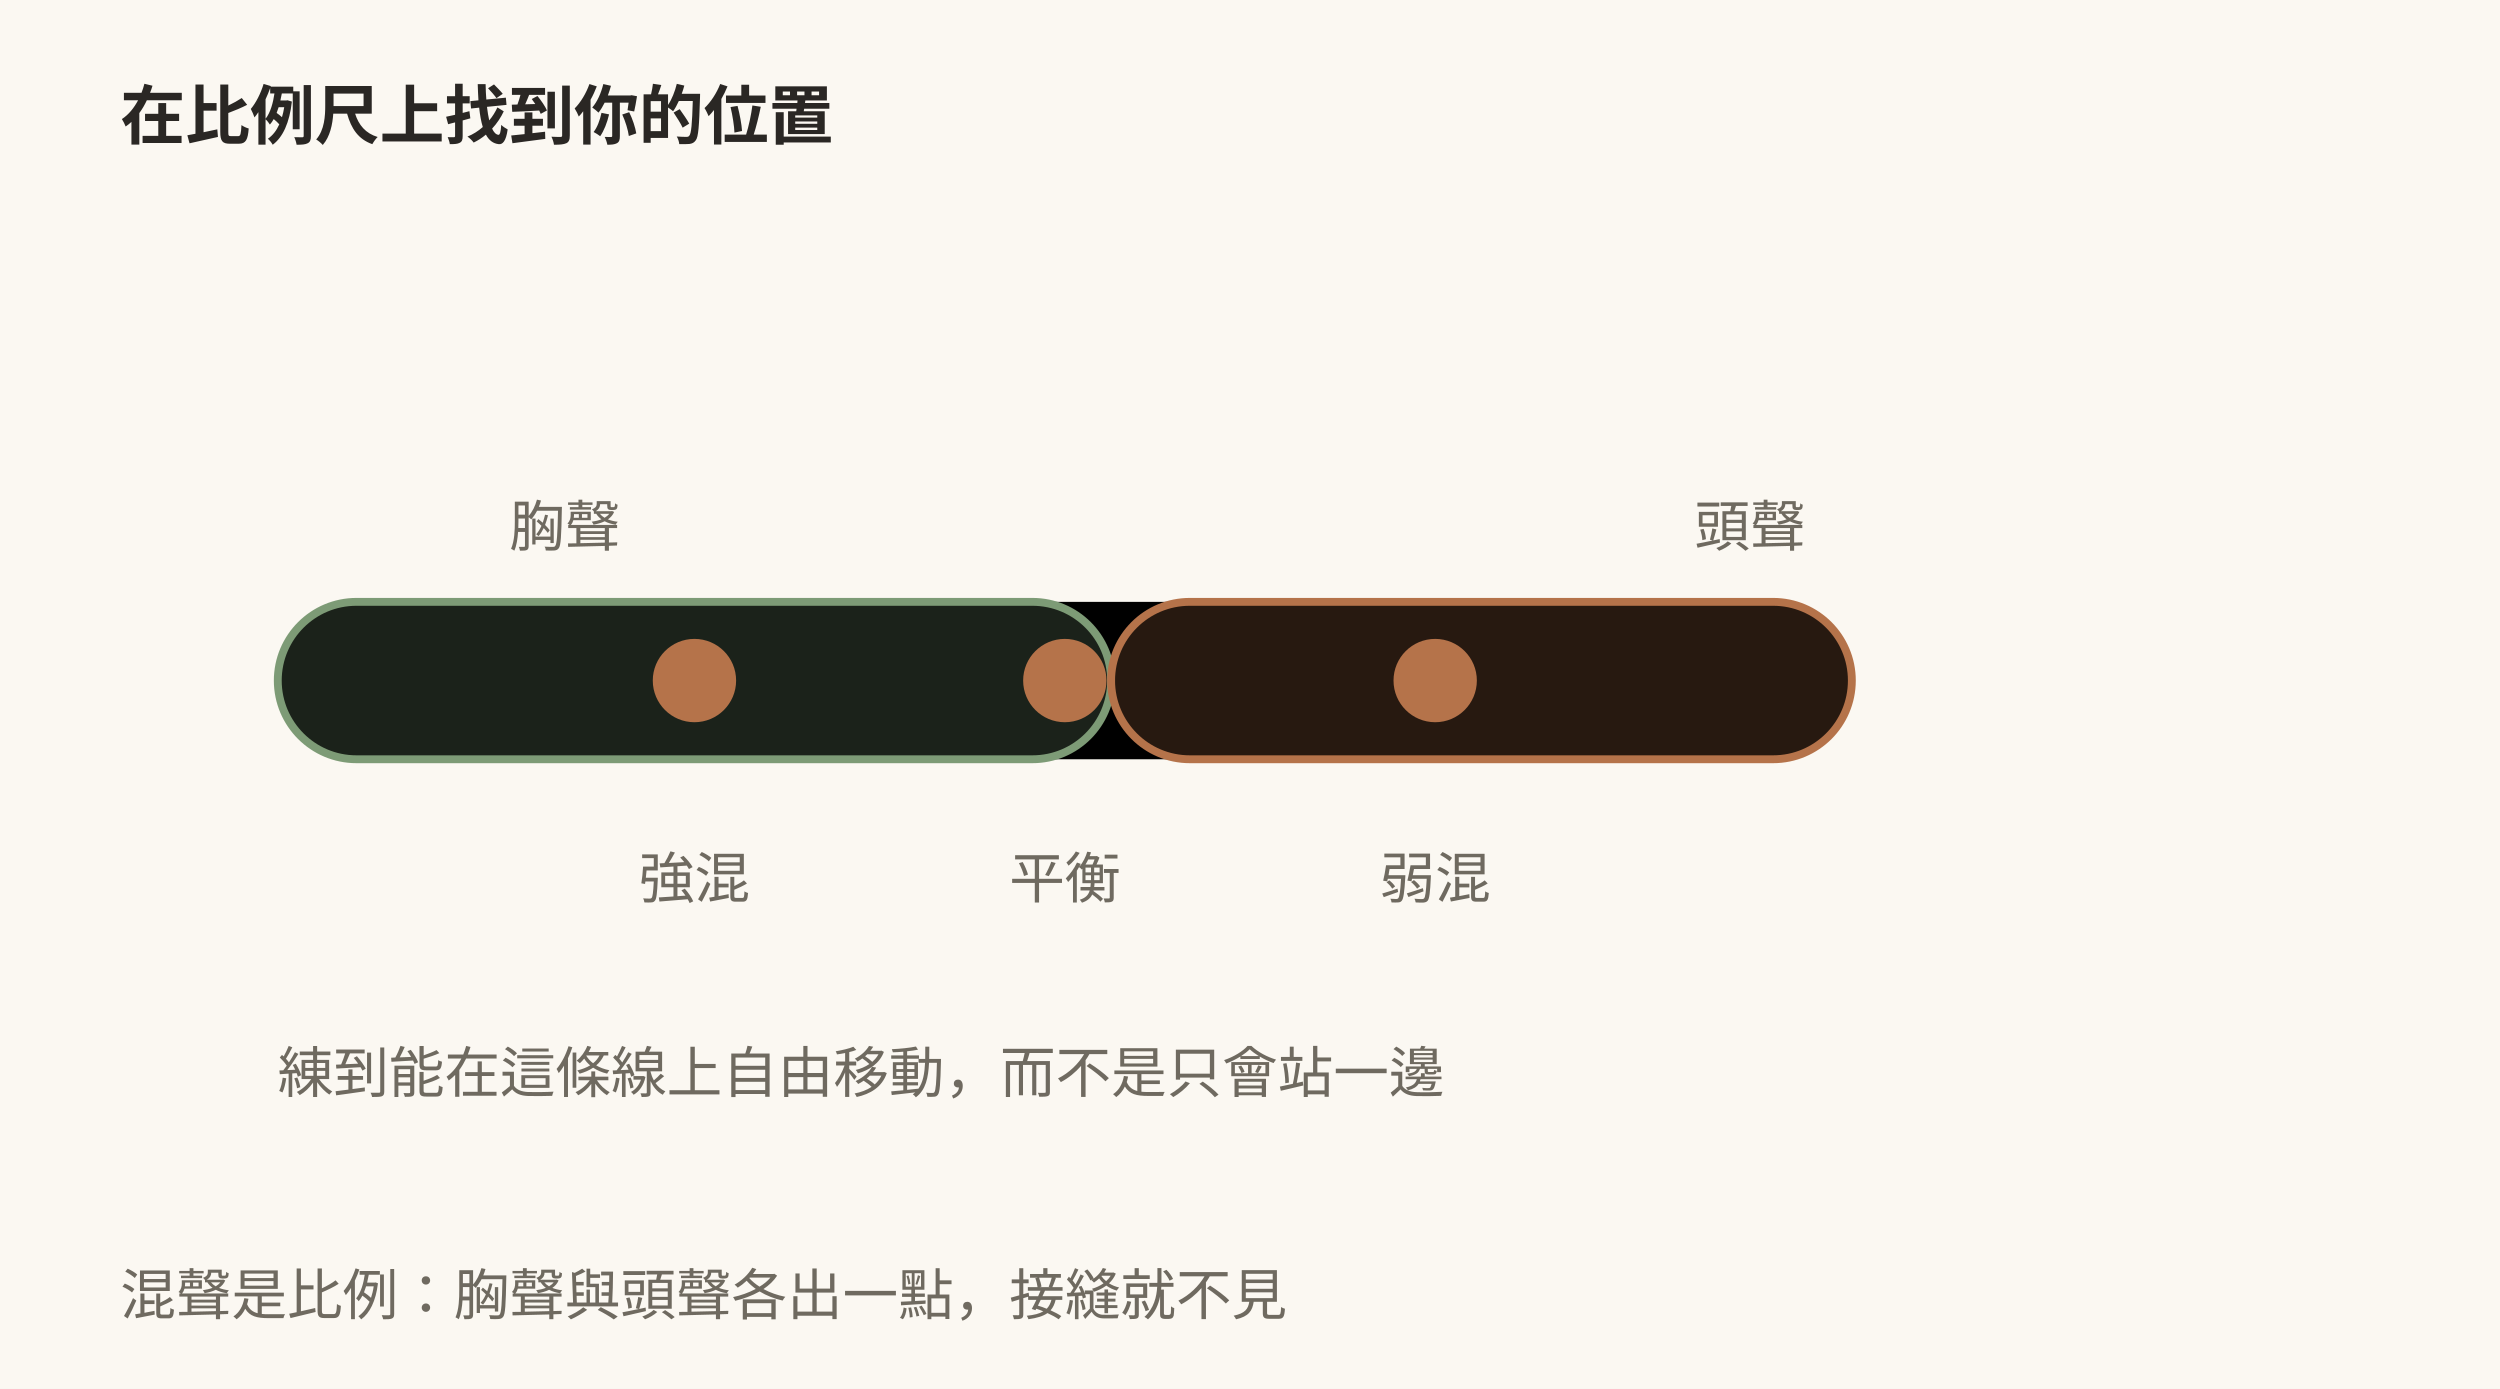
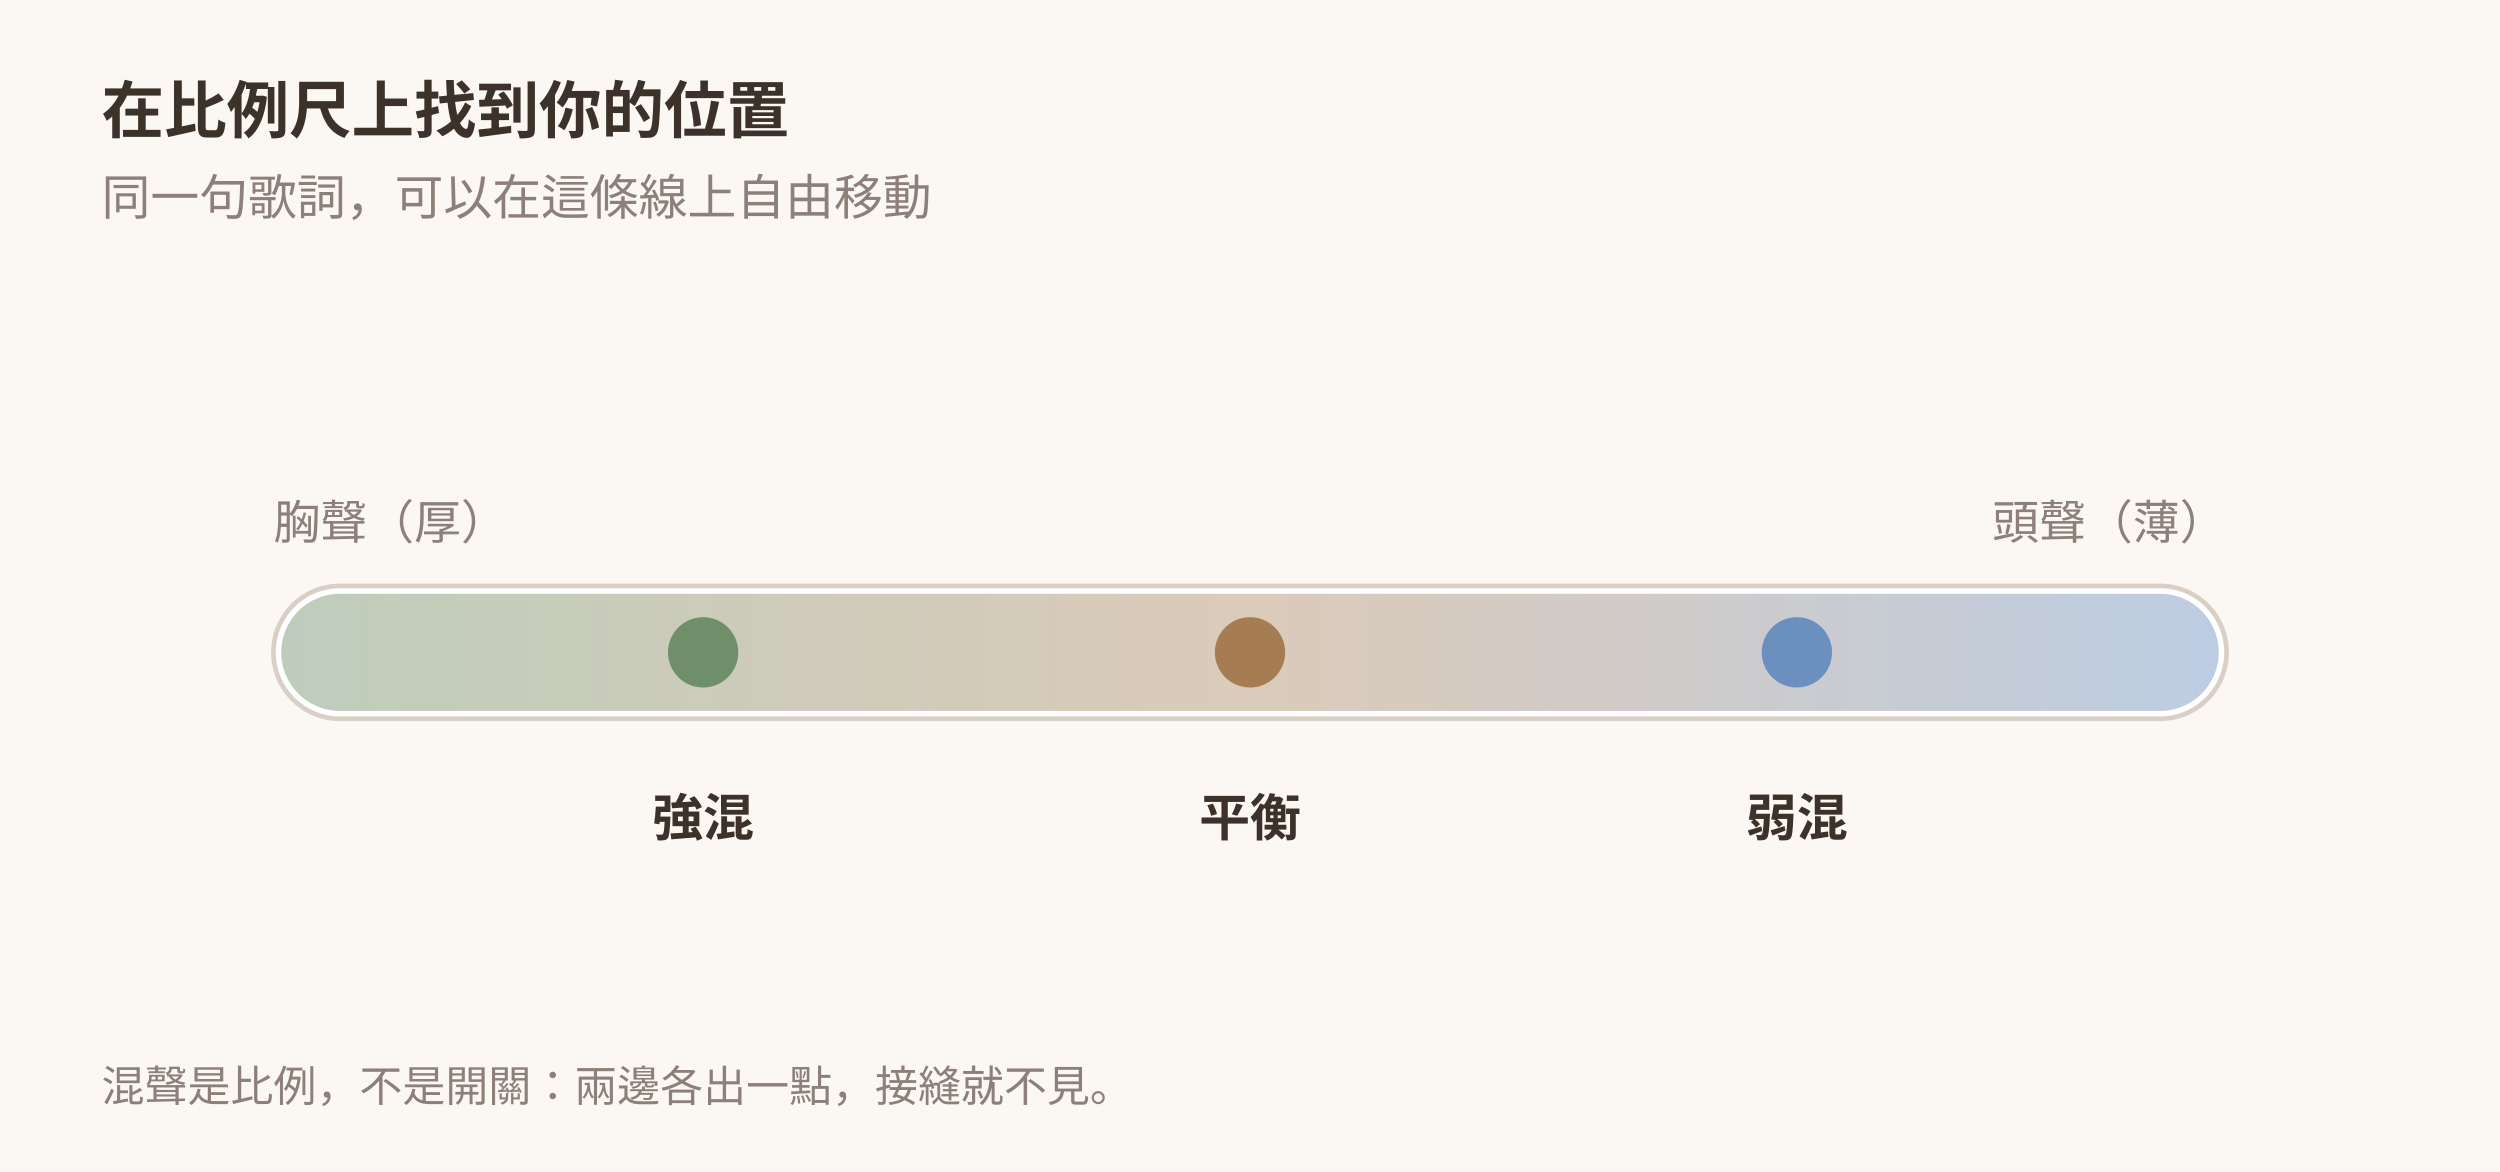
- <svg xmlns="http://www.w3.org/2000/svg" viewBox="0 0 540 300" role="img" aria-label="在比例尺上找到你的位置">
-   <rect width="540" height="300" fill="#fbf8f2" />
+ <svg xmlns="http://www.w3.org/2000/svg" viewBox="0 0 640 300" role="img" aria-label="在比例尺上找到你的位置">
+   <rect width="640" height="300" fill="#FBF8F4" />
  <style>
-     .out   { fill: none; stroke: #2a2724; stroke-width: 1.8; stroke-linejoin: round; stroke-linecap: round; }
-     .lead  { fill: none; stroke: #2a2724; stroke-width: .9; }
-     .dot   { fill: #2a2724; }
-     .skin  { fill: #f1e0d6; stroke: #2a2724; stroke-width: 1.8; }
-     .muc   { fill: #e2a99b; stroke: #cb8f82; stroke-width: 1.2; }
-     .muc2  { fill: #cb8f82; stroke: #2a2724; stroke-width: 1.4; }
-     .cart  { fill: #d5d5c2; stroke: #2a2724; stroke-width: 1.5; }
-     .bone  { fill: #ece6d8; stroke: #2a2724; stroke-width: 1.4; }
-     .air   { fill: #d5e5e7; stroke: #2a2724; stroke-width: 1.3; }
-     .fold  { fill: #f6f3ea; stroke: #c9c1ac; stroke-width: 1.6; }
-     .musc  { fill: #cf8f88; stroke: #2a2724; stroke-width: 1.1; }
-     .hl    { fill: #b5734a; fill-opacity: .22; stroke: #b5734a; stroke-width: 1.7; }
-     .hl2   { fill: #7d9b76; fill-opacity: .22; stroke: #7d9b76; stroke-width: 1.7; }
-     .ink   { fill: none; stroke: #2a2724; stroke-width: 1.8; stroke-linejoin: round; stroke-linecap: round; }
-     .ave   { fill: none; stroke: #b5734a; stroke-width: 2.2; stroke-linejoin: round; stroke-linecap: round; }
-     .ave2  { fill: none; stroke: #7d9b76; stroke-width: 2.2; stroke-linejoin: round; stroke-linecap: round; }
-     .thin  { fill: none; stroke: #d8d0c2; stroke-width: 1.3; stroke-dasharray: 5 5; }
-     .lbl   { font-family: 'Noto Sans TC','PingFang TC',system-ui,sans-serif; font-size: 14px; fill: #2a2724; }
-     .lbl-s { font-family: 'Noto Sans TC','PingFang TC',system-ui,sans-serif; font-size: 12px; fill: #6f6a60; }
-     .lbl-b { font-family: 'Noto Sans TC','PingFang TC',system-ui,sans-serif; font-size: 14px; fill: #2a2724; font-weight: 700; }
+     .t   { font-family: 'Noto Sans TC','PingFang TC','Microsoft JhengHei',system-ui,sans-serif; fill: #3D3229; }
+     .tb  { font-family: 'Noto Sans TC','PingFang TC','Microsoft JhengHei',system-ui,sans-serif; fill: #3D3229; font-weight: 700; }
+     .ts  { font-family: 'Noto Sans TC','PingFang TC','Microsoft JhengHei',system-ui,sans-serif; fill: #8C8078; }
+     .num { font-family: 'Noto Sans TC','PingFang TC','Microsoft JhengHei',system-ui,sans-serif; fill: #FFFFFF; font-weight: 700; font-size: 11px; }
+     .ink { fill: none; stroke: #3D3229; stroke-width: 1.6; stroke-linejoin: round; stroke-linecap: round; }
+     .thin{ fill: none; stroke: #D9CFC4; stroke-width: 1.1; }
+     .dash{ fill: none; stroke: #D9CFC4; stroke-width: 1.1; stroke-dasharray: 4 5; }
+     .lead{ fill: none; stroke: #8C8078; stroke-width: 1; }
+     .acc { fill: none; stroke: #A67C52; stroke-width: 2; stroke-linejoin: round; stroke-linecap: round; }
+     .blue{ fill: none; stroke: #6B8FBF; stroke-width: 2; stroke-linejoin: round; stroke-linecap: round; }
+     .green{ fill: none; stroke: #6F8F6A; stroke-width: 2; stroke-linejoin: round; stroke-linecap: round; }
+     .red { fill: none; stroke: #B0563F; stroke-width: 2; stroke-linejoin: round; stroke-linecap: round; }
+     .dot { fill: #3D3229; }
  </style>
-   <text class="lbl-b" x="26" y="30">在比例尺上找到你的位置</text>
-   <rect class="grid" x="60" y="130" width="340" height="34" rx="17" />
-   <rect class="hl2" x="60" y="130" width="180" height="34" rx="17" />
-   <rect class="hl" x="240" y="130" width="160" height="34" rx="17" />
-   <text class="lbl-s" x="110" y="118">胸聲</text>
-   <text class="lbl-s" x="390" y="118" text-anchor="end">頭聲</text>
-   <circle cx="150" cy="147" r="9" fill="#b5734a" />
-   <text class="lbl-s" x="150" y="194" text-anchor="middle">強混</text>
-   <circle cx="230" cy="147" r="9" fill="#b5734a" />
-   <text class="lbl-s" x="230" y="194" text-anchor="middle">平衡</text>
-   <circle cx="310" cy="147" r="9" fill="#b5734a" />
-   <text class="lbl-s" x="310" y="194" text-anchor="middle">弱混</text>
-   <text class="lbl-s" x="60" y="236">練到能在這條線上自由移動，而不是只會站一邊</text>
-   <text class="lbl-s" x="26" y="284">混聲是比例：胸聲與頭聲各出一點，接縫就不見</text>
+   <text x="26" y="34" class="tb" font-size="16">在比例尺上找到你的位置</text>
+   <text x="26" y="55" class="ts" font-size="12.5">同一句歌詞，可以在這條線上自由移動</text>
+   <rect x="70" y="150" width="500" height="34" rx="17" fill="#FFFFFF" stroke="#D9CFC4" stroke-width="1.2" />
+   <defs>
+     <linearGradient id="mixg" x1="0" x2="1">
+       <stop offset="0" stop-color="#6F8F6A" stop-opacity=".45" />
+       <stop offset=".5" stop-color="#A67C52" stop-opacity=".4" />
+       <stop offset="1" stop-color="#6B8FBF" stop-opacity=".45" />
+     </linearGradient>
+   </defs>
+   <rect x="72" y="152" width="496" height="30" rx="15" fill="url(#mixg)" />
+   <text x="70" y="138" class="ts" font-size="12">胸聲（厚）</text>
+   <text x="570" y="138" class="ts" font-size="12" text-anchor="end">頭聲（薄）</text>
+   <circle cx="180.0" cy="167" r="9" fill="#6F8F6A" />
+   <text x="180.0" y="214" class="t" font-size="13" text-anchor="middle" font-weight="600">強混</text>
+   <circle cx="320.0" cy="167" r="9" fill="#A67C52" />
+   <text x="320.0" y="214" class="t" font-size="13" text-anchor="middle" font-weight="600">平衡</text>
+   <circle cx="460.0" cy="167" r="9" fill="#6B8FBF" />
+   <text x="460.0" y="214" class="t" font-size="13" text-anchor="middle" font-weight="600">弱混</text>
+   <text x="26" y="282" class="ts" font-size="11">混聲是比例，不是開關：兩邊各出一點，接縫就不見。</text>
</svg>
